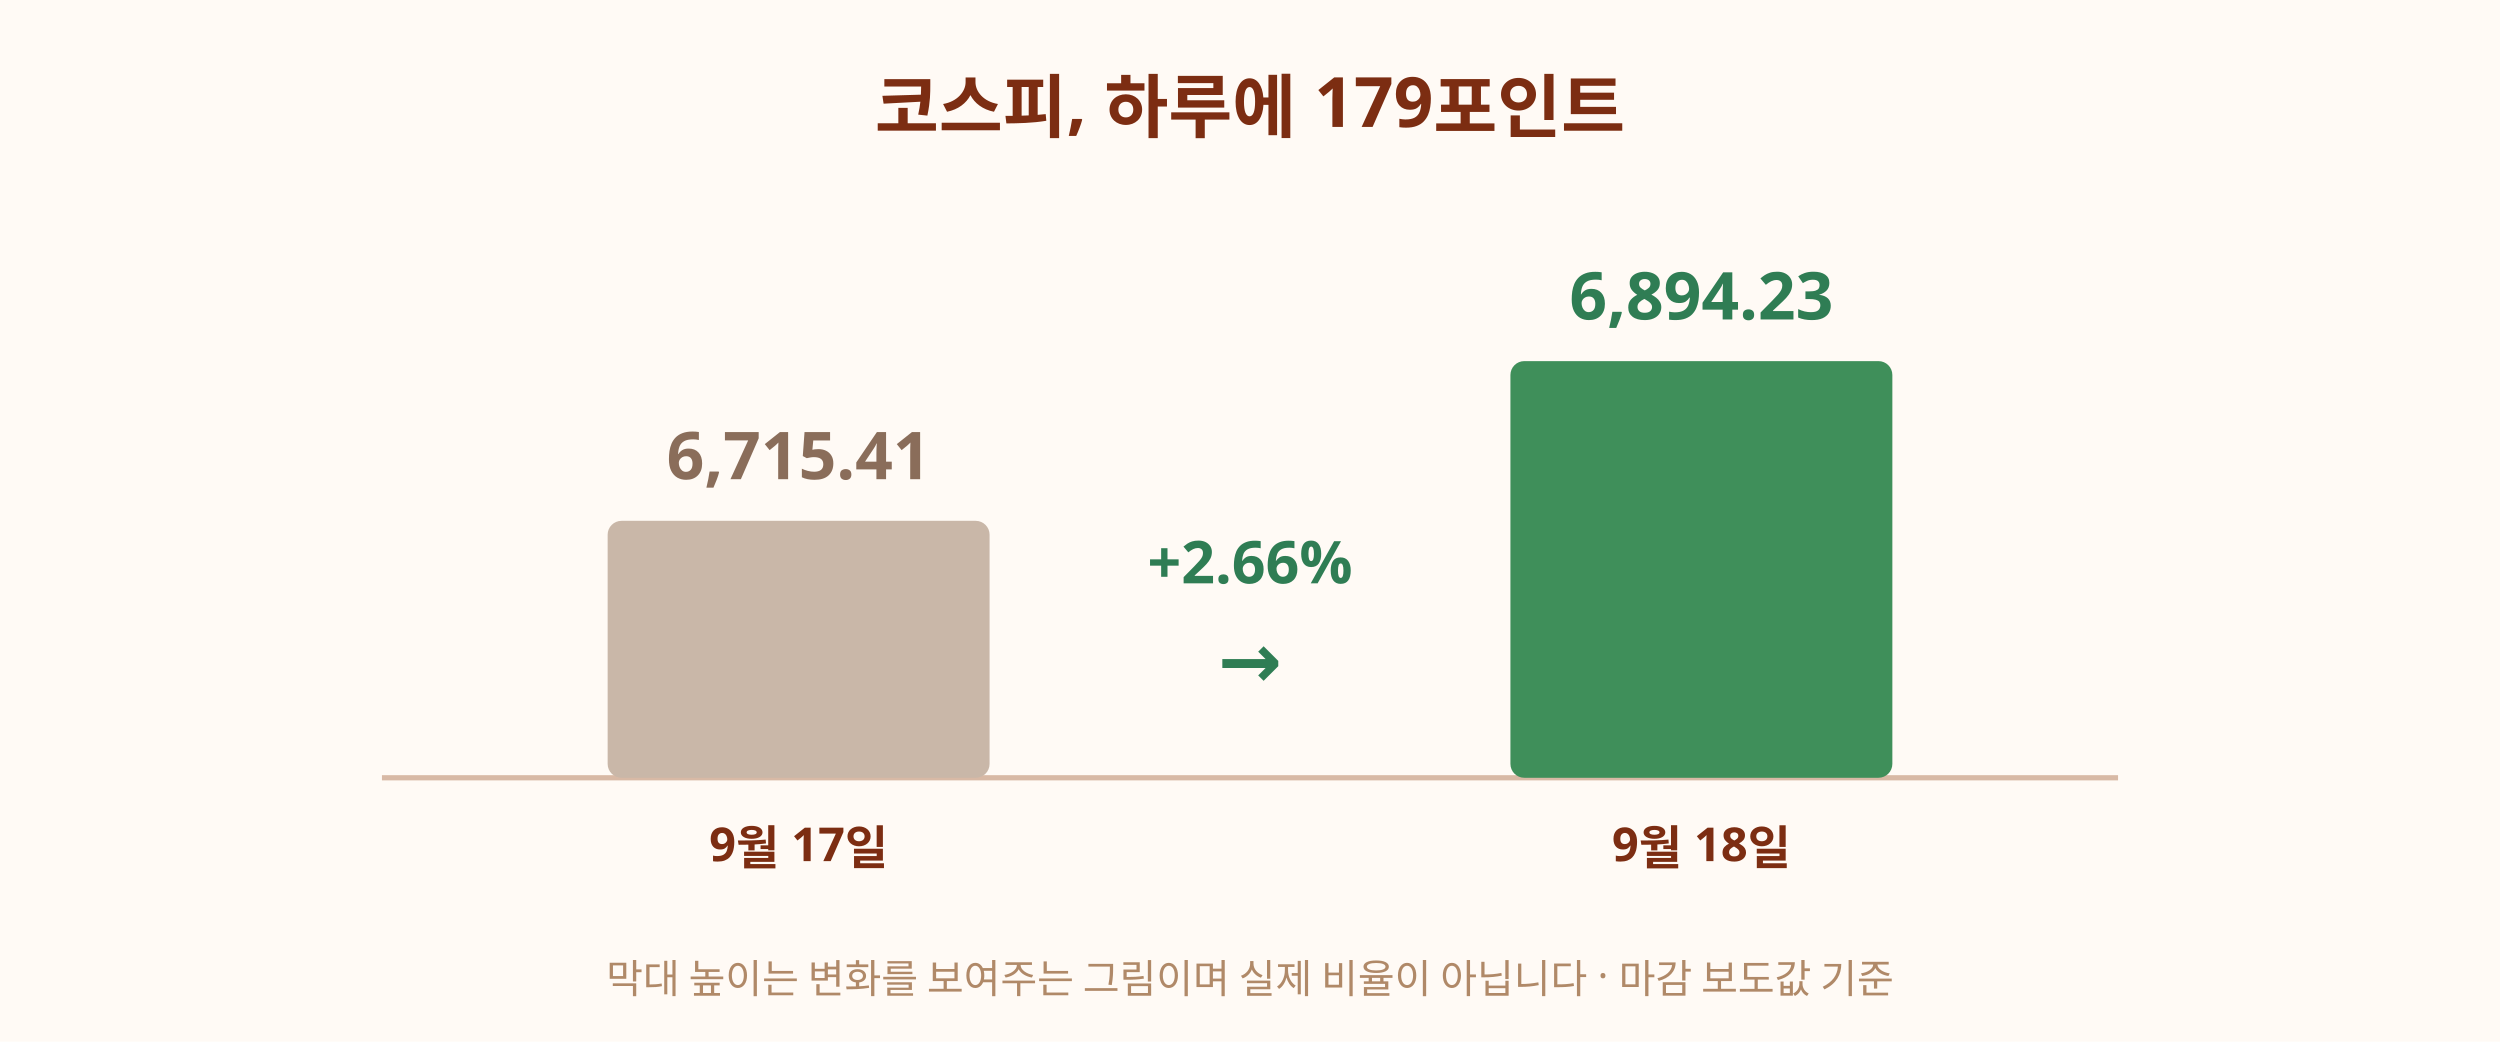
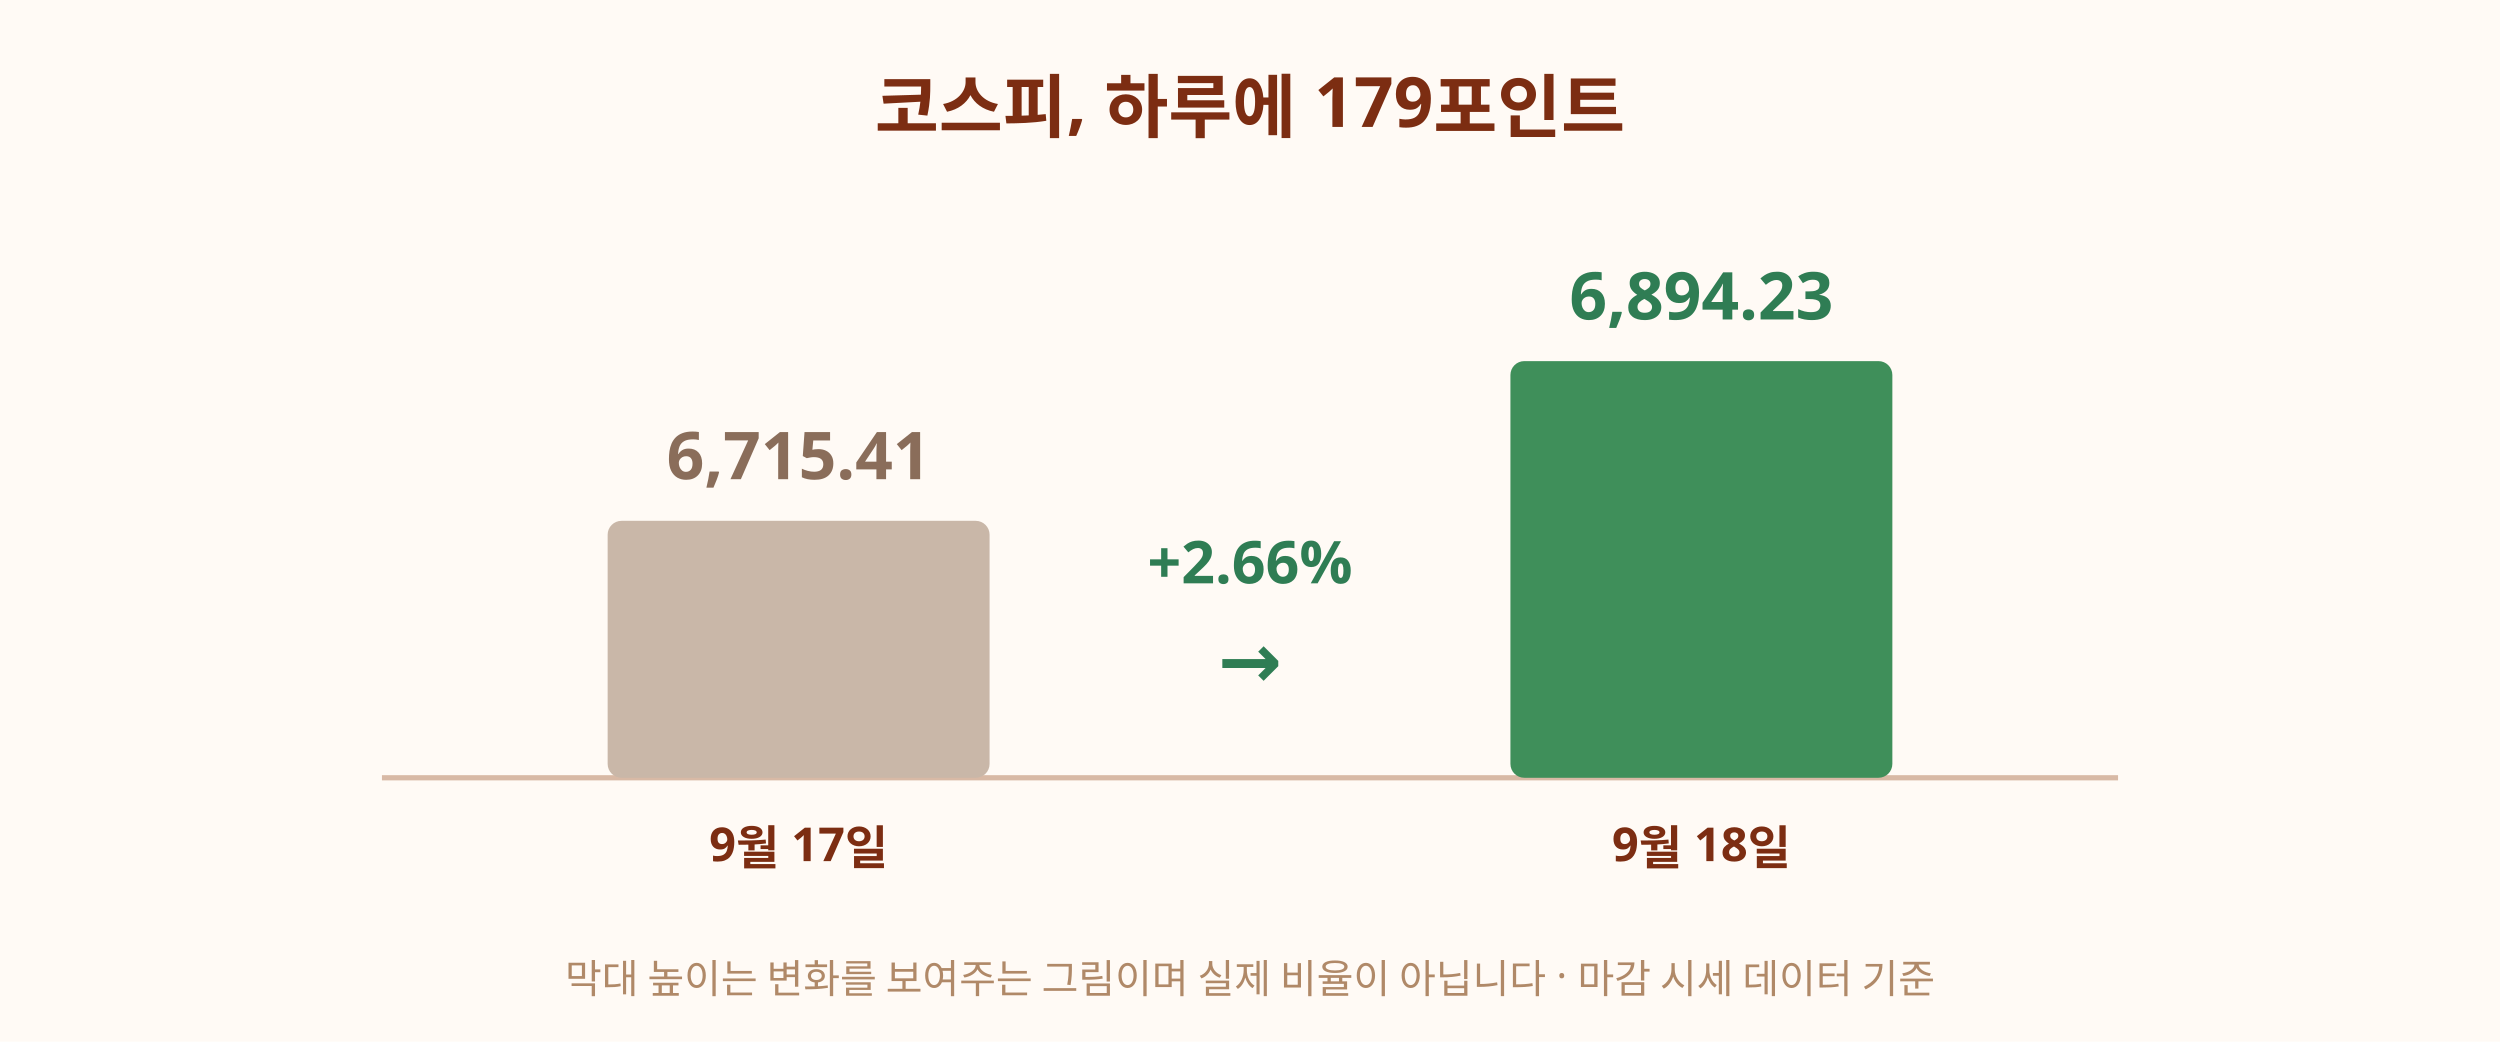
<svg xmlns="http://www.w3.org/2000/svg" viewBox="0 0 720 300" font-family="Pretendard, sans-serif" role="img" aria-label="코스피가 9월 17일 6715포인트에서 9월 18일 6894포인트로 179포인트 올라 2.66퍼센트 상승했다는 막대 비교">
  <rect width="720" height="300" fill="#fffaf5" />
  <text x="360" y="38" text-anchor="middle" font-size="20" font-weight="800" fill="#7c2d12">코스피, 하루에 179포인트</text>
  <line x1="110" y1="224" x2="610" y2="224" stroke="#d8b9a5" stroke-width="1.5" />
  <rect x="175" y="150" width="110" height="74" rx="4" fill="#c9b7a8" />
  <text x="230" y="138" text-anchor="middle" font-size="19" font-weight="800" fill="#8a6d5a">6,715.41</text>
  <text x="230" y="248" text-anchor="middle" font-size="13.5" font-weight="700" fill="#7c2d12">9월 17일</text>
  <text x="360" y="198" text-anchor="middle" font-size="22" font-weight="900" fill="#2f7d54">→</text>
  <text x="360" y="168" text-anchor="middle" font-size="17" font-weight="800" fill="#2f7d54">+2.66%</text>
  <rect x="435" y="104" width="110" height="120" rx="4" fill="#3f8f5a" />
  <text x="490" y="92" text-anchor="middle" font-size="19" font-weight="800" fill="#2f7d54">6,894.23</text>
  <text x="490" y="248" text-anchor="middle" font-size="13.5" font-weight="700" fill="#7c2d12">9월 18일</text>
-   <text x="360" y="286" text-anchor="middle" font-size="11.5" fill="#b08968">막대 높이는 변화를 보여주는 그림이며 실제 비율이 아닙니다 · 마감 보도값 기준</text>
+   <text x="360" y="286" text-anchor="middle" font-size="11.5" fill="#b08968">막대 높이는 변화를 보여주는 그림이며 실제 비율이 아닙니다 · 마감 시세 데이터 기준</text>
</svg>
